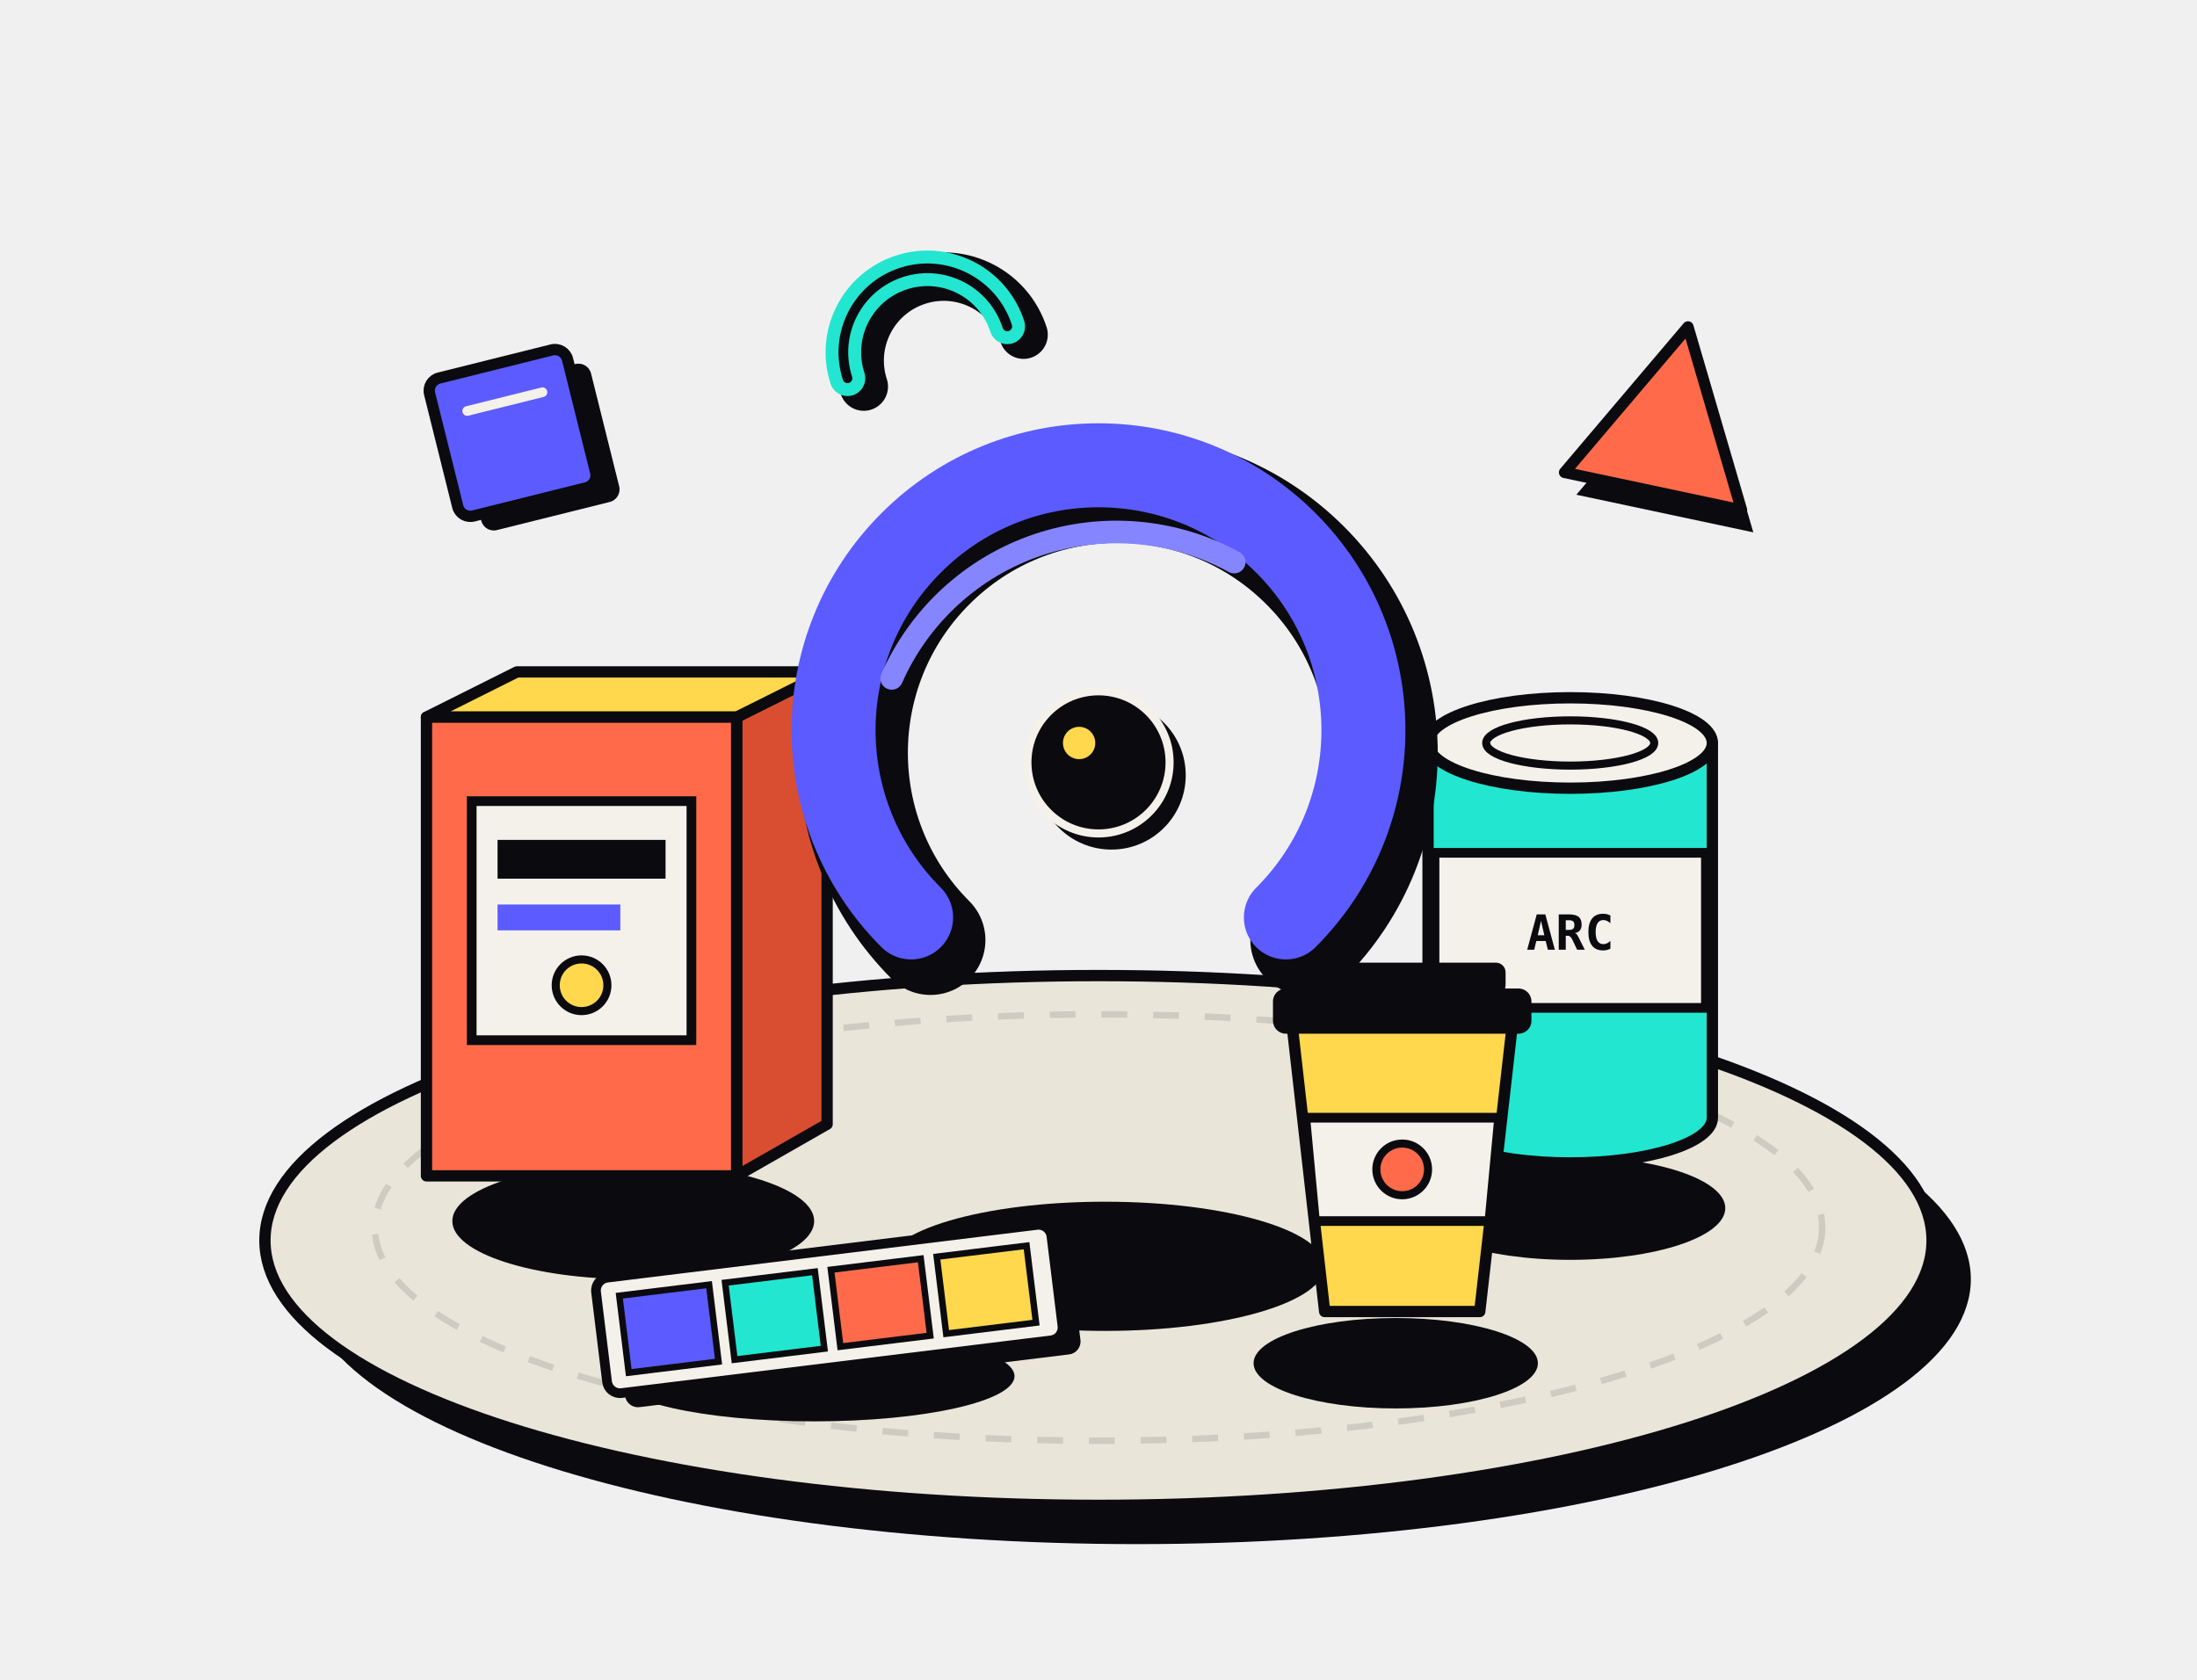
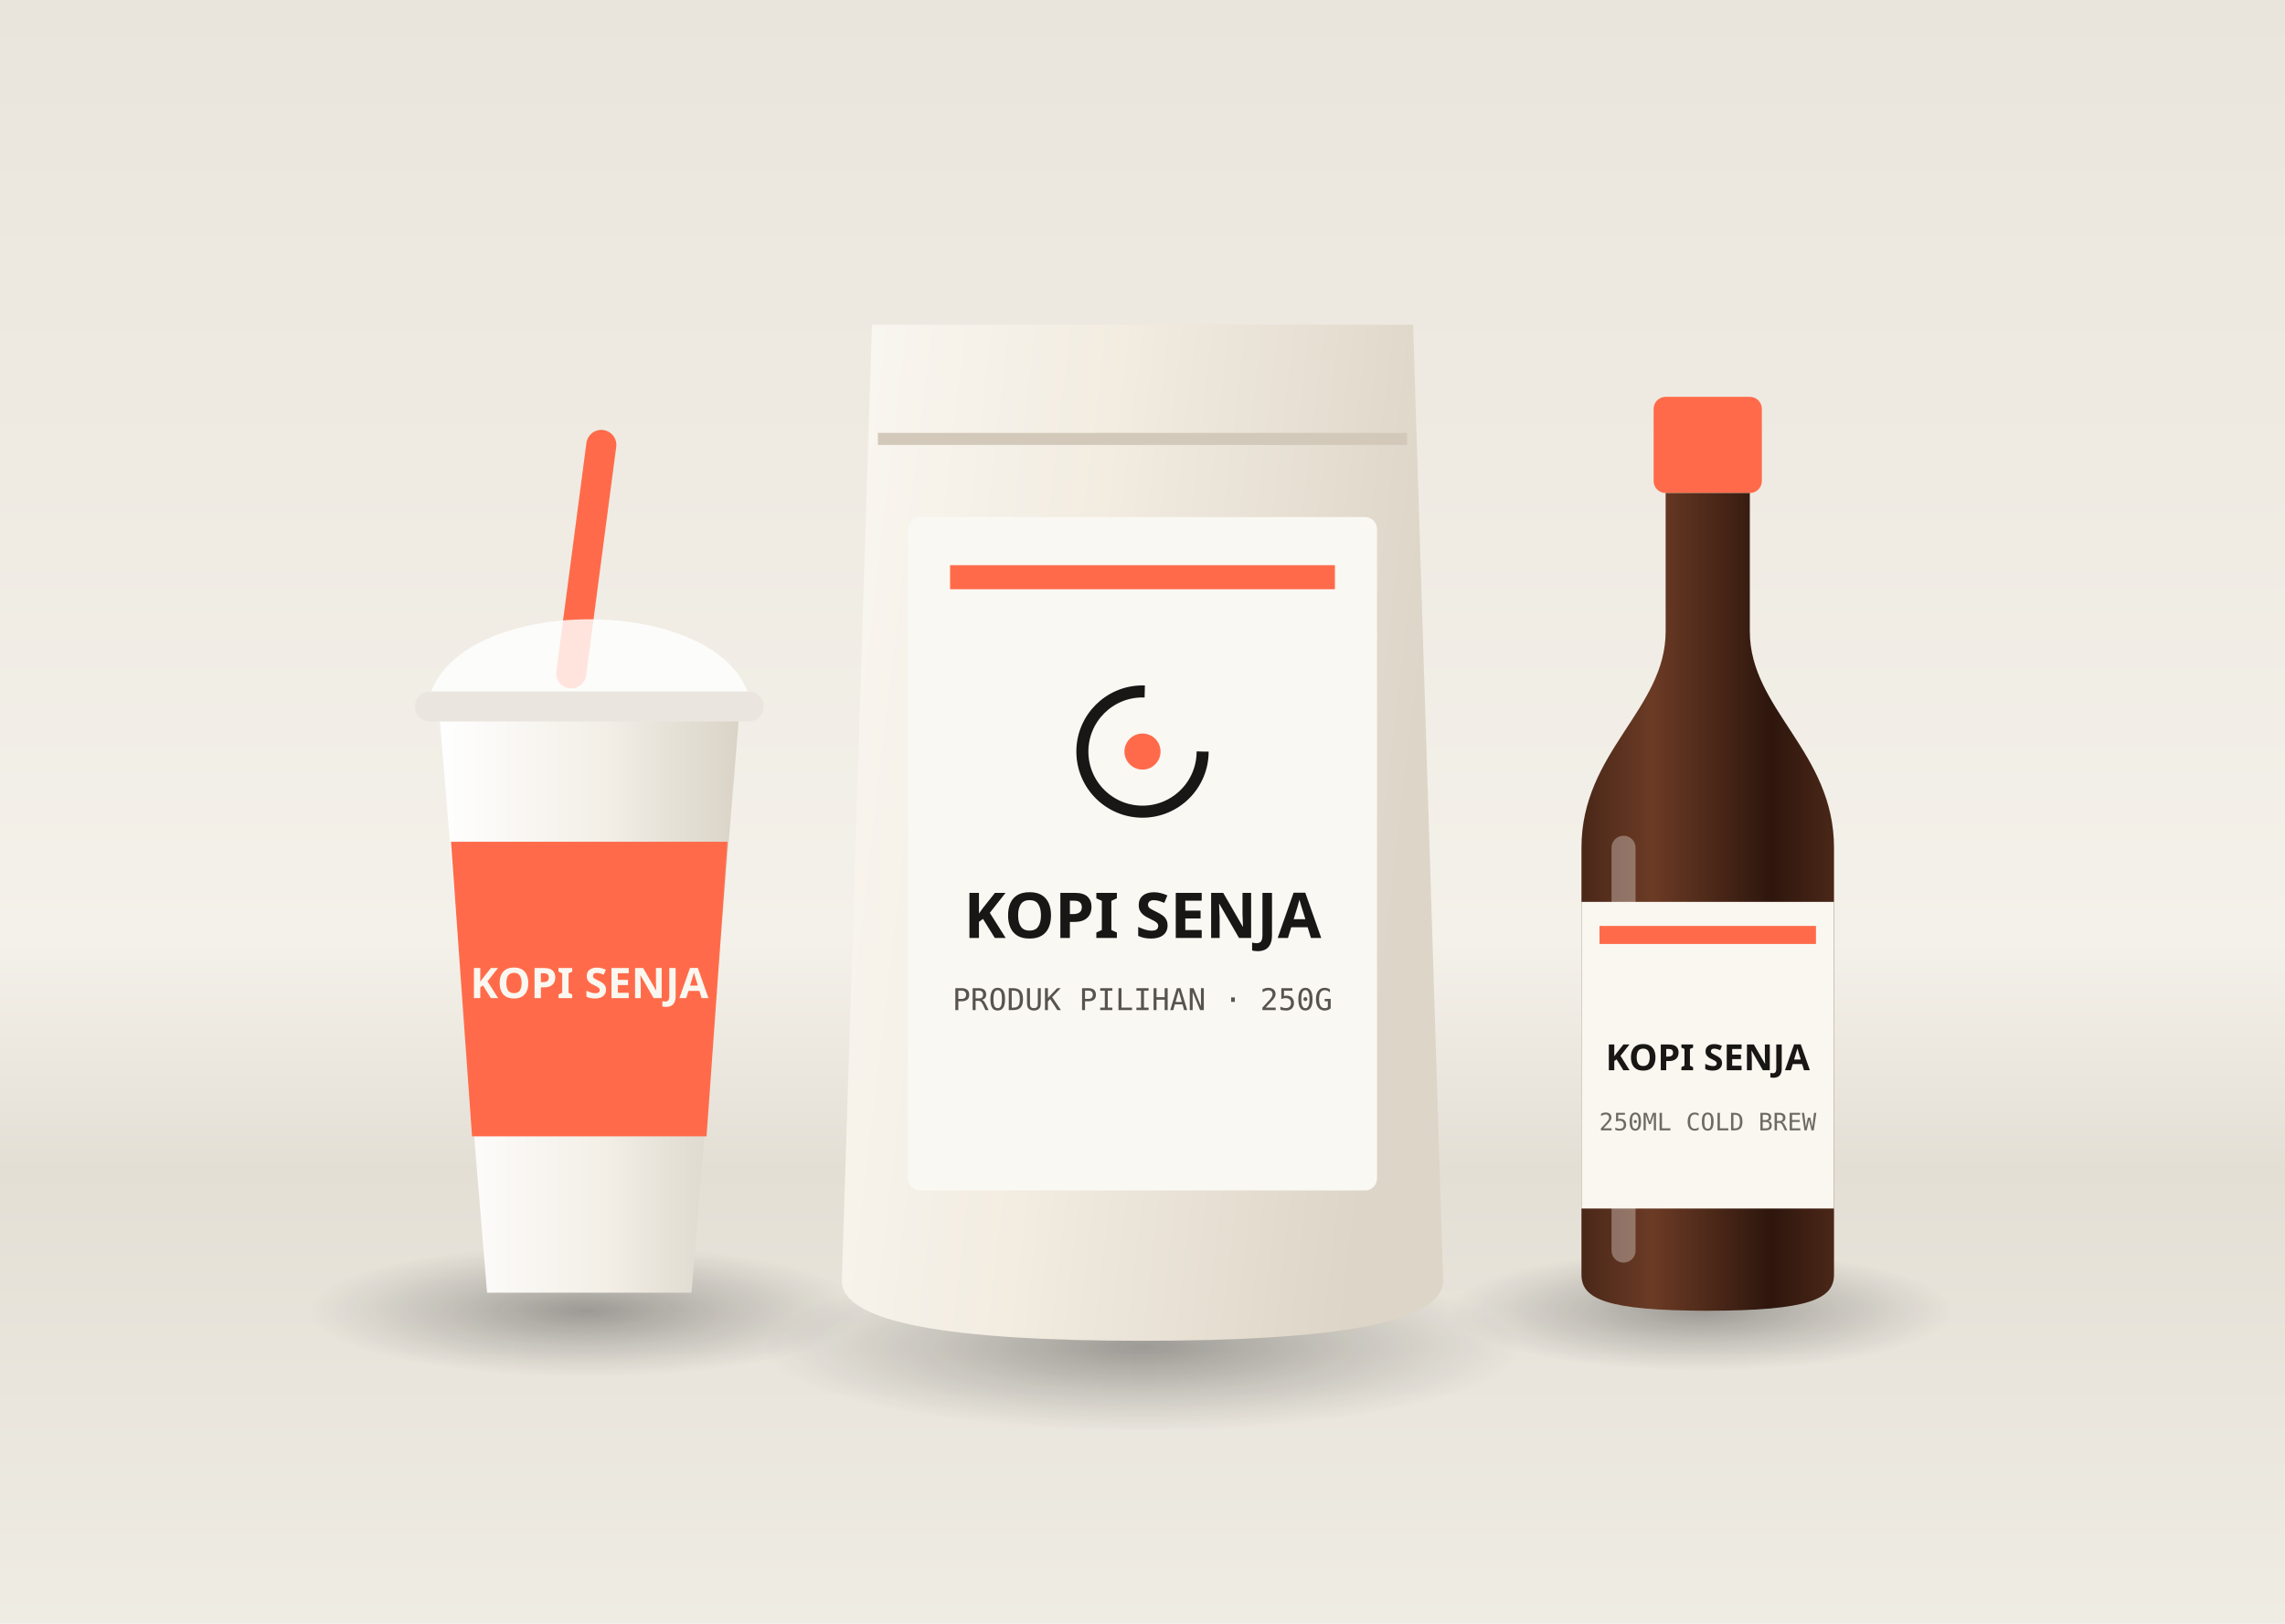
- <svg xmlns="http://www.w3.org/2000/svg" viewBox="0 0 680 520" width="680" height="520" role="img" aria-label="Ilustrasi meja kerja studio desain Arc Lab berisi logo busur 3D, kotak kemasan koral, kaleng sian, cangkir kuning, dan palet warna">
-   <ellipse cx="352" cy="396" rx="258" ry="82" fill="#0B0B0F" />
-   <ellipse cx="340" cy="384" rx="258" ry="82" fill="#EAE5D9" stroke="#0B0B0F" stroke-width="3.5" />
-   <ellipse cx="340" cy="380" rx="224" ry="66" fill="none" stroke="#0B0B0F" stroke-opacity="0.12" stroke-width="2" stroke-dasharray="8 8" />
-   <ellipse cx="196" cy="378" rx="56" ry="18" fill="#0B0B0F" />
-   <ellipse cx="342" cy="392" rx="68" ry="20" fill="#0B0B0F" />
-   <ellipse cx="486" cy="374" rx="48" ry="16" fill="#0B0B0F" />
-   <ellipse cx="432" cy="422" rx="44" ry="14" fill="#0B0B0F" />
-   <ellipse cx="252" cy="426" rx="62" ry="14" fill="#0B0B0F" />
-   <g transform="translate(132, 118) rotate(-14)">
-     <rect x="6" y="6" width="44" height="44" rx="4" fill="#0B0B0F" />
-     <rect x="0" y="0" width="44" height="44" rx="4" fill="#5B5BFF" stroke="#0B0B0F" stroke-width="3.5" />
-     <line x1="10" y1="12" x2="34" y2="12" stroke="#F4F1EA" stroke-width="3" stroke-linecap="round" />
+ <svg xmlns="http://www.w3.org/2000/svg" viewBox="0 0 760 540" width="760" height="540" role="img" aria-label="Foto studio kemasan produk UMKM di atas latar siklorama">
+   <defs>
+     <linearGradient id="cycBg" x1="0" y1="0" x2="0" y2="1">
+       <stop offset="0%" stop-color="#EAE5DC" />
+       <stop offset="58%" stop-color="#F4F1EA" />
+       <stop offset="72%" stop-color="#E4DFD5" />
+       <stop offset="100%" stop-color="#EFECE4" />
+     </linearGradient>
+     <radialGradient id="softShadow" cx="50%" cy="50%" r="50%">
+       <stop offset="0%" stop-color="#0B0B0F" stop-opacity="0.34" />
+       <stop offset="55%" stop-color="#0B0B0F" stop-opacity="0.14" />
+       <stop offset="100%" stop-color="#0B0B0F" stop-opacity="0" />
+     </radialGradient>
+     <linearGradient id="pouchBody" x1="0" y1="0" x2="1" y2="0.2">
+       <stop offset="0%" stop-color="#FAF7F1" />
+       <stop offset="45%" stop-color="#F2ECE1" />
+       <stop offset="100%" stop-color="#DDD5C7" />
+     </linearGradient>
+     <linearGradient id="cupBody" x1="0" y1="0" x2="1" y2="0">
+       <stop offset="0%" stop-color="#FFFFFF" />
+       <stop offset="55%" stop-color="#F3EFE7" />
+       <stop offset="100%" stop-color="#D9D3C7" />
+     </linearGradient>
+     <linearGradient id="bottleGlass" x1="0" y1="0" x2="1" y2="0">
+       <stop offset="0%" stop-color="#4A2718" />
+       <stop offset="28%" stop-color="#6B3B25" />
+       <stop offset="75%" stop-color="#2E160D" />
+       <stop offset="100%" stop-color="#4A2718" />
+     </linearGradient>
+   </defs>
+   <rect width="760" height="540" fill="url(#cycBg)" />
+   <ellipse cx="195" cy="436" rx="92" ry="22" fill="url(#softShadow)" />
+   <ellipse cx="380" cy="448" rx="126" ry="28" fill="url(#softShadow)" />
+   <ellipse cx="566" cy="436" rx="84" ry="20" fill="url(#softShadow)" />
+   <g transform="translate(132, 182)">
+     <line x1="68" y1="-34" x2="58" y2="42" stroke="#FF6B4A" stroke-width="10" stroke-linecap="round" />
+     <polygon points="14,54 114,54 98,248 30,248" fill="url(#cupBody)" />
+     <polygon points="18,98 110,98 103,196 25,196" fill="#FF6B4A" />
+     <text x="64" y="150" text-anchor="middle" font-family="sans-serif" font-size="14" font-weight="700" fill="#FAF7F0">KOPI SENJA</text>
+     <path d="M10,54 C14,14 114,14 118,54 Z" fill="#FFFFFF" fill-opacity="0.82" />
+     <rect x="6" y="48" width="116" height="10" rx="5" fill="#EAE6DF" />
  </g>
-   <g transform="translate(498, 96) rotate(12)">
-     <polygon points="30,6 58,58 2,58" fill="#0B0B0F" />
-     <polygon points="25,0 53,52 -3,52" fill="#FF6B4A" stroke="#0B0B0F" stroke-width="3.5" stroke-linejoin="round" />
+   <g transform="translate(514, 132)">
+     <rect x="36" y="0" width="36" height="32" rx="4" fill="#FF6B4A" />
+     <path d="M40,32 L40,78 C40,104 12,118 12,150 L12,292 C12,300 20,304 54,304 C88,304 96,300 96,292 L96,150 C96,118 68,104 68,78 L68,32 Z" fill="url(#bottleGlass)" />
+     <rect x="22" y="146" width="8" height="142" rx="4" fill="#FFFFFF" fill-opacity="0.32" />
+     <rect x="12" y="168" width="84" height="102" fill="#FAF7F0" />
+     <rect x="18" y="176" width="72" height="6" fill="#FF6B4A" />
+     <text x="54" y="224" text-anchor="middle" font-family="sans-serif" font-size="12" font-weight="700" fill="#181715">KOPI SENJA</text>
+     <text x="54" y="244" text-anchor="middle" font-family="monospace" font-size="8" fill="#6E6A63">250ML COLD BREW</text>
  </g>
-   <g transform="translate(248, 86) rotate(-18)">
-     <path d="M4 34 A26 26 0 0 1 56 34" fill="none" stroke="#0B0B0F" stroke-width="15" stroke-linecap="round" transform="translate(4,4)" />
-     <path d="M4 34 A26 26 0 0 1 56 34" fill="none" stroke="#22E6D0" stroke-width="11" stroke-linecap="round" />
-     <path d="M4 34 A26 26 0 0 1 56 34" fill="none" stroke="#0B0B0F" stroke-width="3" stroke-linecap="round" />
-   </g>
-   <g transform="translate(132, 206)">
-     <polygon points="96,16 124,2 124,142 96,158" fill="#D94E30" stroke="#0B0B0F" stroke-width="3.5" stroke-linejoin="round" />
-     <polygon points="0,16 28,2 124,2 96,16" fill="#FFD84D" stroke="#0B0B0F" stroke-width="3.5" stroke-linejoin="round" />
-     <rect x="0" y="16" width="96" height="142" fill="#FF6B4A" stroke="#0B0B0F" stroke-width="3.5" stroke-linejoin="round" />
-     <rect x="14" y="42" width="68" height="74" fill="#F4F1EA" stroke="#0B0B0F" stroke-width="3" />
-     <rect x="22" y="54" width="52" height="12" fill="#0B0B0F" />
-     <rect x="22" y="74" width="38" height="8" fill="#5B5BFF" />
-     <circle cx="48" cy="99" r="8" fill="#FFD84D" stroke="#0B0B0F" stroke-width="2.5" />
-   </g>
-   <g transform="translate(442, 212)">
-     <path d="M0 18 L0 134 A44 14 0 0 0 88 134 L88 18 Z" fill="#22E6D0" stroke="#0B0B0F" stroke-width="3.5" stroke-linejoin="round" />
-     <ellipse cx="44" cy="18" rx="44" ry="14" fill="#F4F1EA" stroke="#0B0B0F" stroke-width="3.5" />
-     <ellipse cx="44" cy="18" rx="26" ry="7" fill="none" stroke="#0B0B0F" stroke-width="2.5" />
-     <rect x="2" y="52" width="84" height="48" fill="#F4F1EA" stroke="#0B0B0F" stroke-width="3" />
-     <text x="44" y="82" text-anchor="middle" font-family="monospace" font-size="15" font-weight="800" fill="#0B0B0F">ARC</text>
-   </g>
-   <g transform="translate(340, 236)">
-     <path d="M-58 48 A82 82 0 1 1 58 48" fill="none" stroke="#0B0B0F" stroke-width="34" stroke-linecap="round" transform="translate(6, 7)" />
-     <path d="M-58 48 A82 82 0 1 1 58 48" fill="none" stroke="#5B5BFF" stroke-width="26" stroke-linecap="round" />
-     <path d="M-64 -26 A76 76 0 0 1 42 -62" fill="none" stroke="#8585FF" stroke-width="7" stroke-linecap="round" />
-     <circle cx="4" cy="4" r="23" fill="#0B0B0F" />
-     <circle cx="0" cy="0" r="22" fill="#0B0B0F" stroke="#F4F1EA" stroke-width="2.5" />
-     <circle cx="-6" cy="-6" r="5" fill="#FFD84D" />
-   </g>
-   <g transform="translate(394, 298)">
-     <polygon points="6,20 74,20 64,108 16,108" fill="#FFD84D" stroke="#0B0B0F" stroke-width="3.5" stroke-linejoin="round" />
-     <polygon points="10,48 70,48 67,80 13,80" fill="#F4F1EA" stroke="#0B0B0F" stroke-width="3" stroke-linejoin="round" />
-     <circle cx="40" cy="64" r="8" fill="#FF6B4A" stroke="#0B0B0F" stroke-width="2.5" />
-     <rect x="0" y="8" width="80" height="14" rx="4" fill="#0B0B0F" />
-     <rect x="8" y="0" width="64" height="10" rx="3" fill="#0B0B0F" />
-   </g>
-   <g transform="translate(184, 396) rotate(-7)">
-     <rect x="5" y="5" width="142" height="36" rx="4" fill="#0B0B0F" />
-     <rect x="0" y="0" width="142" height="36" rx="4" fill="#F4F1EA" stroke="#0B0B0F" stroke-width="3" />
-     <rect x="7" y="6" width="28" height="24" fill="#5B5BFF" stroke="#0B0B0F" stroke-width="2" />
-     <rect x="40" y="6" width="28" height="24" fill="#22E6D0" stroke="#0B0B0F" stroke-width="2" />
-     <rect x="73" y="6" width="28" height="24" fill="#FF6B4A" stroke="#0B0B0F" stroke-width="2" />
-     <rect x="106" y="6" width="28" height="24" fill="#FFD84D" stroke="#0B0B0F" stroke-width="2" />
+   <g transform="translate(274, 108)">
+     <path d="M16,0 L196,0 L206,318 C206,332 170,338 106,338 C42,338 6,332 6,318 Z" fill="url(#pouchBody)" />
+     <line x1="18" y1="38" x2="194" y2="38" stroke="#D2C9BA" stroke-width="4" />
+     <rect x="28" y="64" width="156" height="224" rx="4" fill="#FAF8F3" />
+     <rect x="42" y="80" width="128" height="8" fill="#FF6B4A" />
+     <circle cx="106" cy="142" r="20" fill="none" stroke="#181715" stroke-width="4" stroke-dasharray="95 35" />
+     <circle cx="106" cy="142" r="6" fill="#FF6B4A" />
+     <text x="106" y="204" text-anchor="middle" font-family="sans-serif" font-size="21" font-weight="700" fill="#181715">KOPI SENJA</text>
+     <text x="106" y="228" text-anchor="middle" font-family="monospace" font-size="10" fill="#57534E">PRODUK PILIHAN · 250G</text>
  </g>
</svg>
